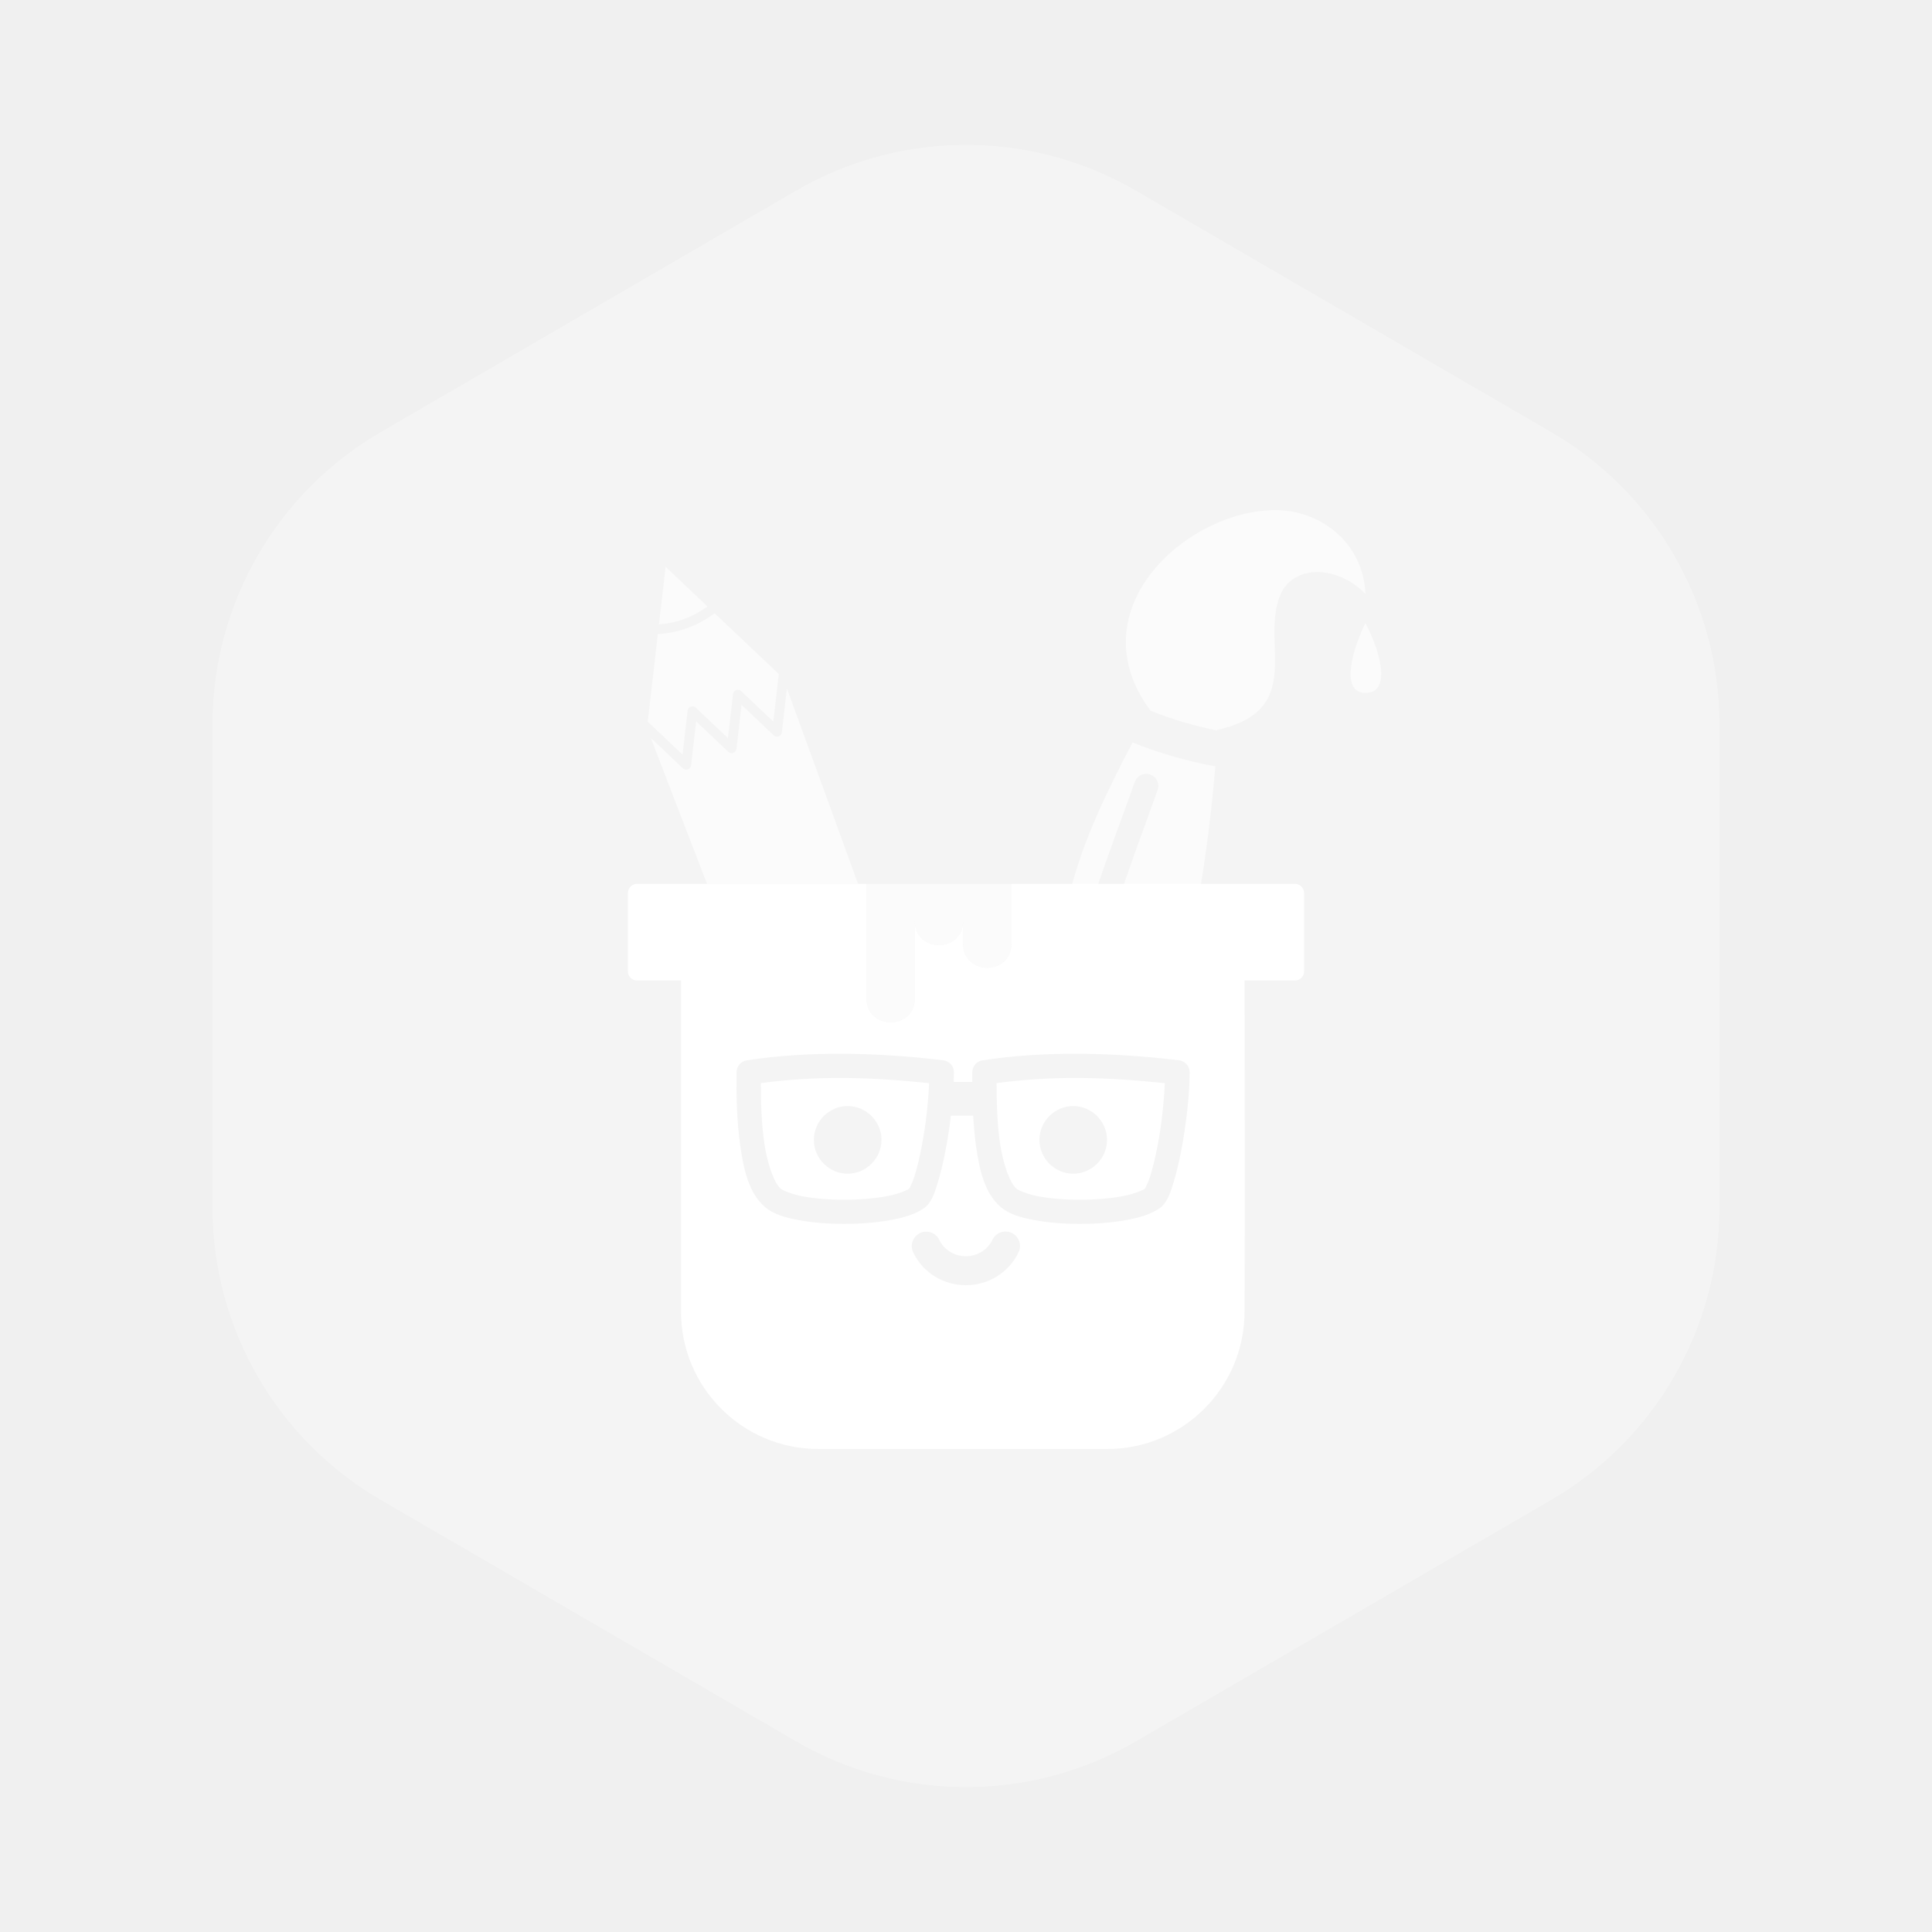
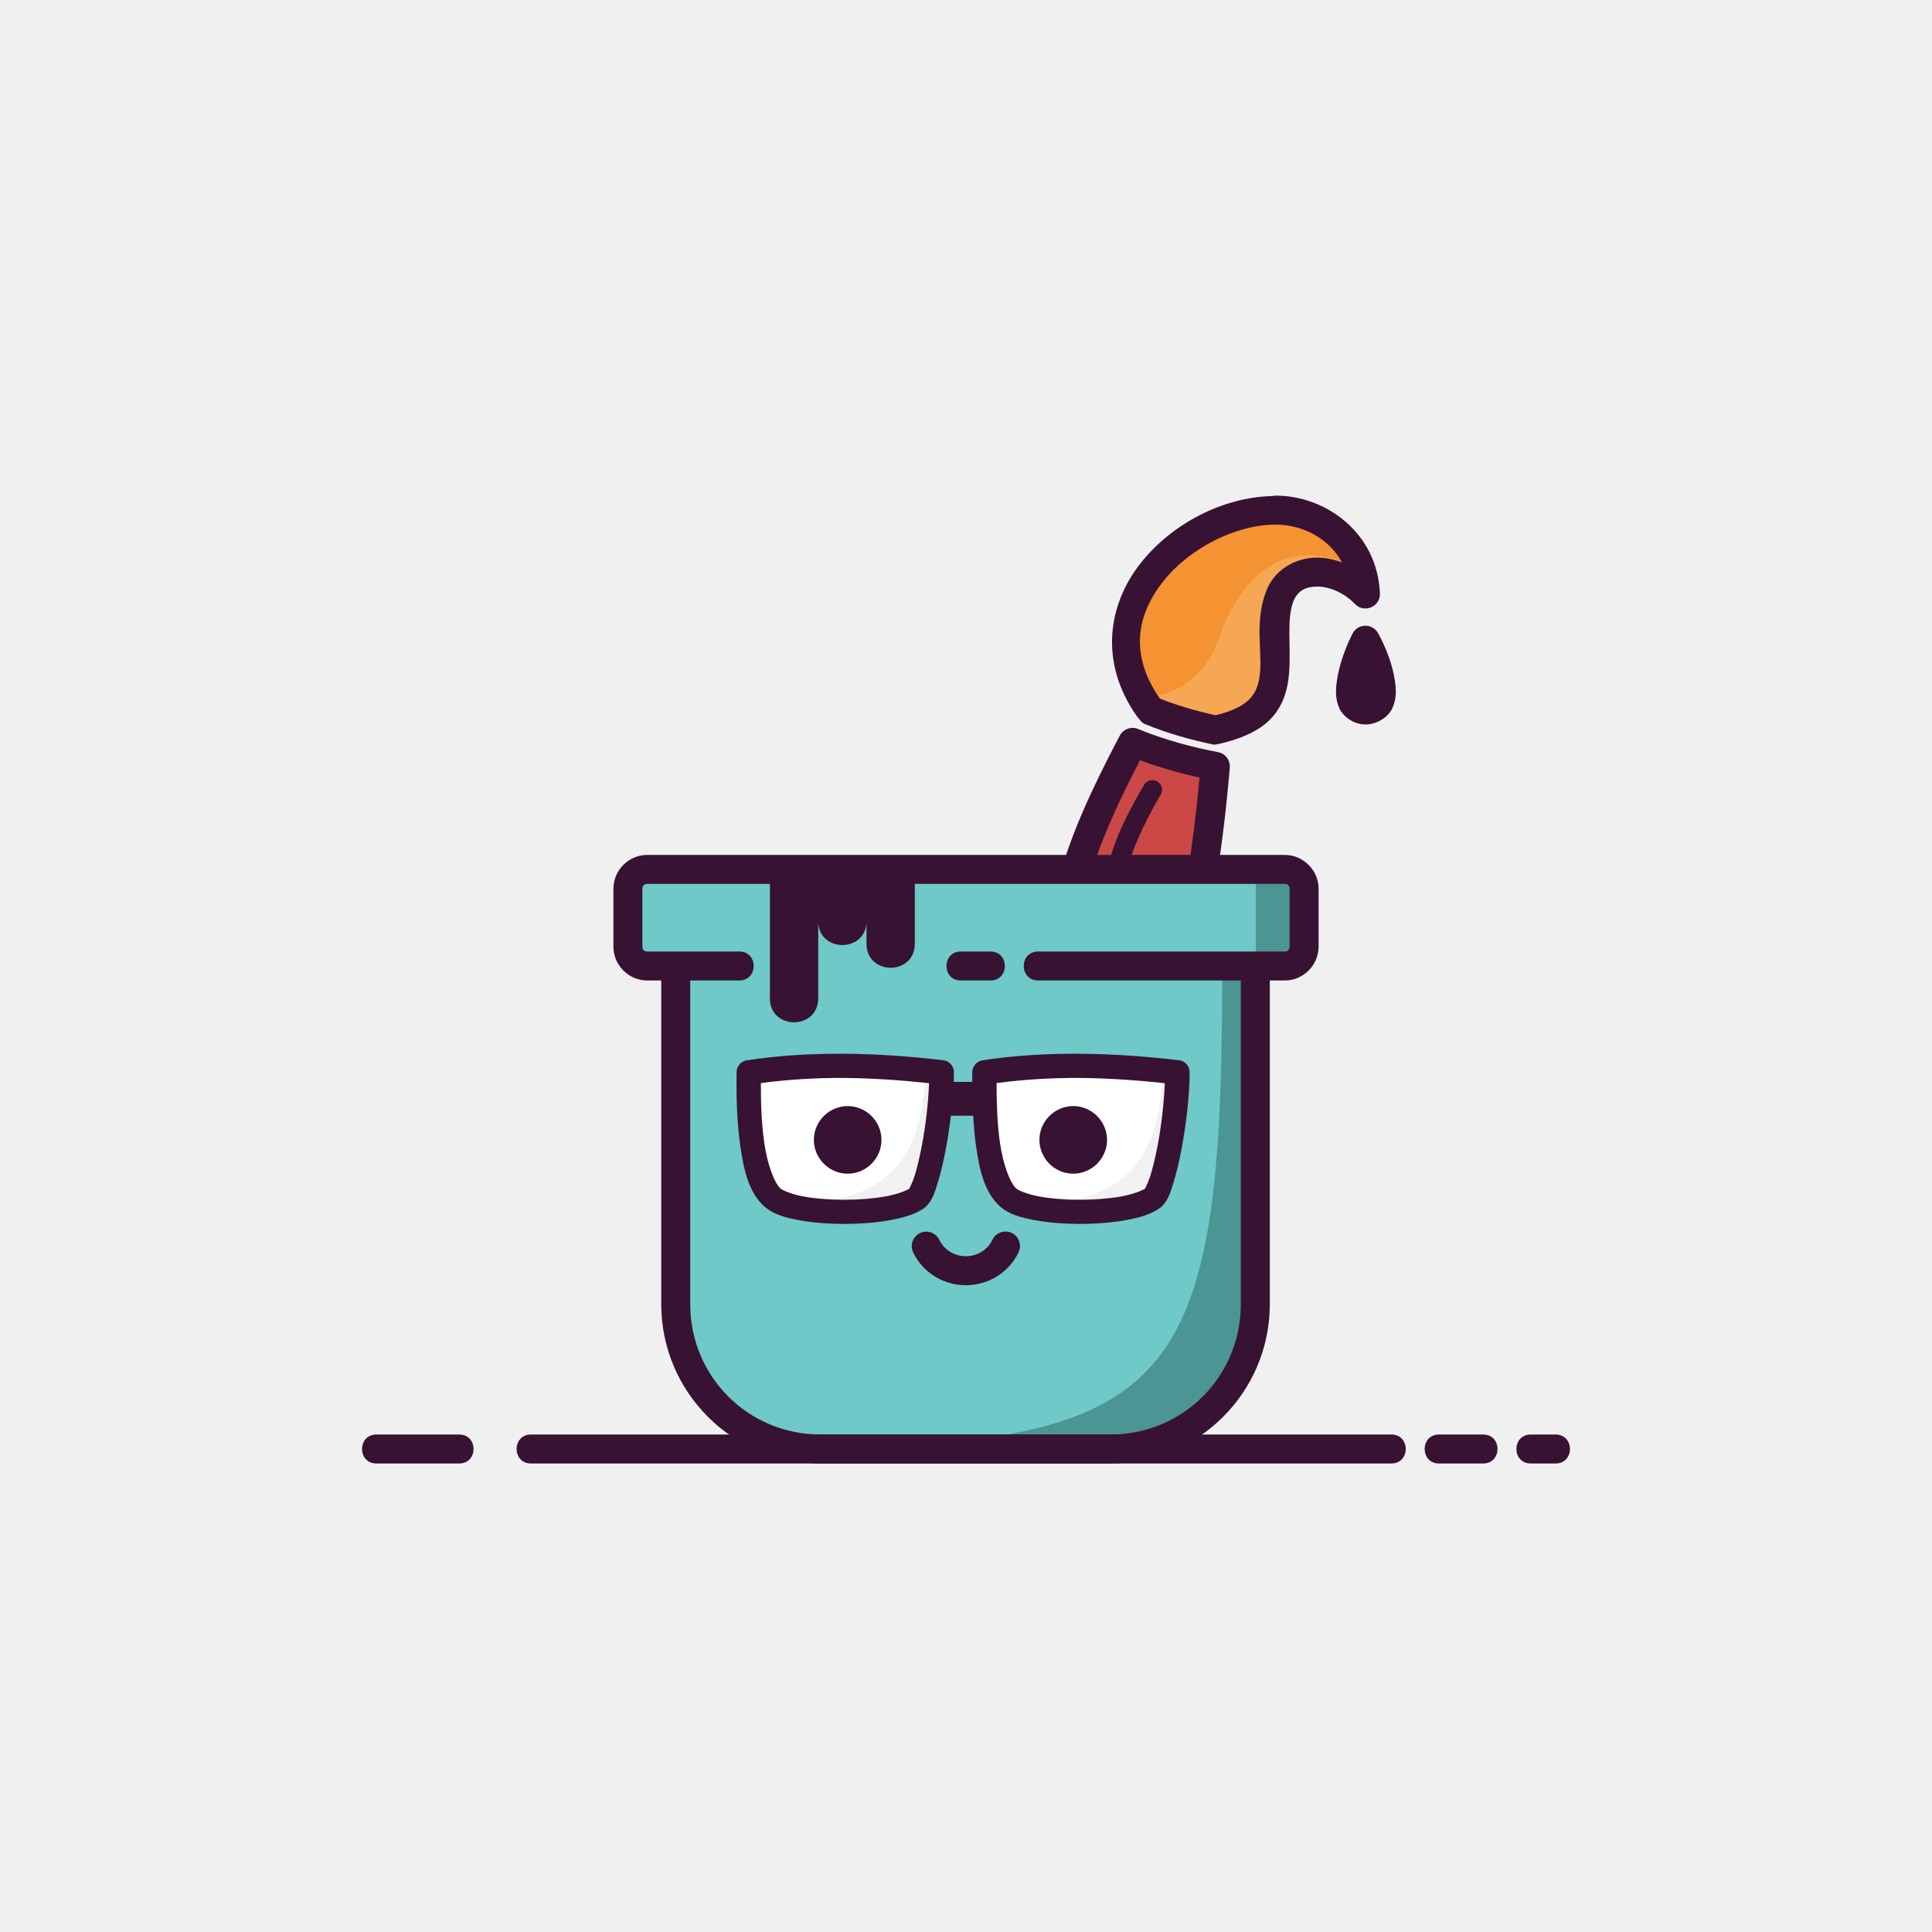
- <svg xmlns="http://www.w3.org/2000/svg" height="400" width="400" version="1.1" viewBox="0 0 400 400">
-   <path style="opacity:.30;color-rendering:auto;text-decoration-color:#000000;color:#000000;isolation:auto;mix-blend-mode:normal;fill-rule:evenodd;shape-rendering:auto;solid-color:#000000;block-progression:tb;text-decoration-line:none;image-rendering:auto;white-space:normal;text-indent:0;text-transform:none;text-decoration-style:solid;fill:#ffffff" d="m201.86 30.025c-12.986-0.345-25.812 2.93-37.043 9.459l-86 50c-21.557 12.536-34.819 35.586-34.82 60.516v100c0.001 24.932 13.263 47.983 34.816 60.516l86 50c21.752 12.645 48.616 12.645 70.367 0l86-50c21.55-12.54 34.81-35.59 34.81-60.52v-100c-0.001-24.932-13.263-47.983-34.816-60.516l-86-50c-10.14-5.895-21.599-9.147-33.324-9.459z" />
-   <path style="opacity:.60;fill:#ffffff;fill-rule:evenodd" d="m137.8 117.34-1.375 11.945c3.638-0.267 6.962-1.484 10.064-3.719l-8.689-8.227zm10.158 9.621c-3.578 2.635-7.511 4.067-11.764 4.328l-2.086 18.133 0.545 0.514 6.666 6.312 1.049-9.121c0.094-0.819 1.083-1.178 1.682-0.611l6.666 6.311 1.049-9.119c0.094-0.819 1.083-1.178 1.682-0.611l6.666 6.311 1.049-9.119 0.088-0.744-13.291-12.582zm14.963 15.541-1.051 9.121c-0.094 0.819-1.081 1.178-1.68 0.611l-6.666-6.312-1.051 9.121c-0.094 0.819-1.083 1.178-1.682 0.611l-6.666-6.311-1.049 9.119c-0.094 0.819-1.083 1.178-1.682 0.611l-6.666-6.311 11.645 30.232h31.285l-14.738-40.494z" />
-   <path style="color-rendering:auto;text-decoration-color:#000000;color:#000000;isolation:auto;mix-blend-mode:normal;fill-rule:evenodd;shape-rendering:auto;solid-color:#000000;block-progression:tb;text-decoration-line:none;image-rendering:auto;white-space:normal;text-indent:0;text-transform:none;text-decoration-style:solid;fill:#ffffff" d="m131.88 183c-1.04 0-1.88 0.84-1.88 1.88v16.24c0 1.04 0.84 1.88 1.88 1.88h9.12v68.56c0 15.71 12.73 28.44 28.44 28.44h59.79c15.7 0 28.43-12.73 28.44-28.44 0.1-25.23 0.02-46.18 0-68.56h10.45c1.04 0 1.88-0.84 1.88-1.88v-16.24c0-1.04-0.84-1.88-1.88-1.88h-58.72v12.29c0.1 6.76-10.1 6.76-10 0v-4.7c0.1 6.76-10.1 6.76-10 0v15.99c0.1 6.77-10.1 6.77-10 0v-23.58h-47.52zm42.86 35.17c6.87 0.05 13.81 0.54 20.56 1.35 1.26 0.15 2.2 1.22 2.2 2.49 0 0.64-0.02 1.31-0.04 1.99h3.83c0.01-0.69 0-1.39 0.01-2.04 0.02-1.22 0.91-2.24 2.12-2.43 6.45-1 13.25-1.4 20.12-1.36 6.87 0.05 13.81 0.54 20.56 1.35 1.26 0.15 2.2 1.22 2.2 2.49-0.01 4.72-0.7 10.68-1.68 15.89-0.49 2.61-1.06 5.01-1.68 7-0.61 1.99-1.06 3.48-2.32 4.81-0.11 0.12-0.22 0.22-0.35 0.31-1.94 1.41-4.44 2.11-7.33 2.62-2.9 0.52-6.17 0.76-9.43 0.76-3.26-0.01-6.49-0.25-9.3-0.78-2.81-0.52-5.18-1.17-7.01-2.7l-0.03-0.03c-3.3-2.85-4.39-7.59-5.11-12.72-0.29-2.02-0.45-4.1-0.57-6.17h-4.62c-0.28 2.34-0.63 4.69-1.05 6.9-0.49 2.61-1.06 5.01-1.68 7s-1.06 3.48-2.32 4.81c-0.11 0.12-0.22 0.22-0.35 0.31-1.94 1.41-4.44 2.11-7.33 2.62-2.9 0.52-6.18 0.76-9.43 0.76-3.26-0.01-6.49-0.25-9.3-0.78-2.81-0.52-5.18-1.17-7.01-2.7l-0.03-0.03c-3.3-2.85-4.39-7.59-5.11-12.72-0.73-5.12-0.83-10.73-0.76-15.21 0.02-1.22 0.91-2.24 2.12-2.43 6.45-1 13.25-1.4 20.12-1.36zm-0.04 5.01c-5.9-0.04-11.66 0.33-17.17 1.06-0.01 3.91 0.12 8.28 0.68 12.23 0.66 4.67 2.13 8.5 3.41 9.62 0.48 0.39 2.31 1.18 4.7 1.62 2.41 0.45 5.39 0.68 8.39 0.69 3 0 6.03-0.23 8.55-0.68 2.34-0.42 4.15-1.09 4.99-1.61 0.01-0.06 0.62-1.09 1.12-2.69 0.53-1.72 1.07-3.98 1.53-6.45 0.79-4.15 1.29-8.77 1.46-12.71-5.85-0.62-11.79-1.04-17.66-1.08zm48.8 0c-5.9-0.04-11.66 0.33-17.17 1.06 0 3.91 0.12 8.28 0.68 12.23 0.66 4.67 2.13 8.5 3.42 9.62 0.47 0.39 2.3 1.18 4.69 1.62 2.41 0.45 5.39 0.68 8.39 0.69 3 0 6.03-0.23 8.55-0.68 2.34-0.42 4.15-1.09 4.99-1.61 0.01-0.06 0.62-1.09 1.12-2.69 0.53-1.72 1.07-3.98 1.54-6.45 0.78-4.15 1.28-8.77 1.45-12.71-5.85-0.62-11.79-1.04-17.66-1.08zm-48 5.82c3.84 0 7 3.16 7 7s-3.16 7-7 7-7-3.16-7-7 3.16-7 7-7zm46.7 0c3.84 0 7 3.16 7 7s-3.16 7-7 7-7-3.16-7-7 3.16-7 7-7zm-13.89 25.98c2.18 0.09 3.53 2.42 2.54 4.36-2 4.15-6.25 6.75-10.88 6.75s-8.89-2.6-10.88-6.75c-1.02-2.03 0.51-4.42 2.79-4.34 1.13 0.04 2.14 0.72 2.61 1.74 0.97 2.01 3.09 3.35 5.48 3.35 2.38 0 4.5-1.34 5.47-3.35 0.51-1.12 1.64-1.82 2.87-1.76z" />
-   <path style="opacity:.60;fill:#ffffff;fill-rule:evenodd" d="m264.13 105.61c-18.355-0.045-41.422 20.614-25.963 41.488-0.005 0.008-0.009 0.016-0.014 0.023 4.436 1.835 9.297 3.194 13.838 4.123 0-0.034 0.002-0.071 0.002-0.105 18.527-4.181 8.797-18.052 13.152-28.135 2.831-6.207 11.809-5.942 17.559-0.029-0.477-10.931-9.61-17.343-18.574-17.365zm18.562 23.396c-2.32 4.571-5.553 14.468 0 14.453 5.898 0.01 2.519-9.903 0-14.453zm-48.205 24.699c-12.686 24.188-14.11 31.827-18.344 61.686l25.444-0.041c3.909-14.857 7.987-31.995 10.035-56.684-5.314-0.967-11.627-2.691-17.135-4.961zm2.898 6.521c1.714 0.047 2.873 1.767 2.273 3.373-5.514 15.461-11.812 31.057-13.215 44.547-0.285 3.388-5.391 2.857-4.973-0.518 1.518-14.603 8.016-30.393 13.479-45.709 0.353-1.037 1.34-1.724 2.436-1.693z" />
-   <path style="opacity:.60;color-rendering:auto;text-decoration-color:#000000;color:#000000;isolation:auto;mix-blend-mode:normal;fill-rule:evenodd;shape-rendering:auto;solid-color:#000000;block-progression:tb;text-decoration-line:none;image-rendering:auto;white-space:normal;text-indent:0;text-transform:none;text-decoration-style:solid;fill:#ffffff" d="m179.4 183v23.584c-0.096 6.762 10.096 6.762 10 0v-15.996c-0.096 6.762 10.096 6.762 10 0v4.701c-0.096 6.762 10.096 6.762 10 0v-12.289z" />
+ <svg xmlns="http://www.w3.org/2000/svg" height="400" width="400" version="1.1" viewBox="0 0 400 400" id="svg2">
+   <defs id="defs16" />
+   <g id="g4263">
+     <path style="fill:#6ec9c8;fill-rule:evenodd;stroke:none;stroke-width:1px;stroke-linecap:butt;stroke-linejoin:miter;stroke-opacity:1;fill-opacity:1" d="m 130.507,198.666 8.824,0.697 0.464,52.714 0.929,25.08 6.27,12.54 9.985,7.431 14.63,3.483 61.306,0 13.469,-4.412 10.682,-13.469 2.554,-19.971 0,-61.77 8.36,-0.697 2.554,-6.27 -0.929,-13.236 -138.17,0.232 -2.09,4.877 z" id="path4278" />
+     <path style="fill:#4b9594" d="m 158.606,299.914 79.187,0.929 13.004,-8.36 8.592,-16.255 0.3,-74.262 -6.631,0.28 c -0.128,87.507 -10.203,97.614 -94.452,97.668 z" id="path4281" />
+     <path style="fill:#f59231;fill-rule:evenodd;stroke:none;stroke-width:1px;stroke-linecap:butt;stroke-linejoin:miter;stroke-opacity:1;fill-opacity:1" d="m 238.095,147.291 13.465,3.941 10.181,-3.941 1.806,-8.374 0.985,-13.136 2.627,-5.911 8.046,-1.478 6.076,3.284 -2.135,-9.195 -9.852,-7.225 -12.151,0.328 -13.957,6.732 -8.539,11.658 -1.642,10.016 z" id="path4269" />
+     <path style="fill:#cb4846;fill-rule:evenodd;stroke:none;stroke-width:1px;stroke-linecap:butt;stroke-linejoin:miter;stroke-opacity:1;fill-opacity:1" d="m 223.153,179.967 26.437,0.985 2.135,-21.511 -16.42,-5.911 -7.882,13.793 z" id="path4285" />
+     <path style="fill:#f5a754;fill-opacity:1;fill-rule:evenodd;stroke:none;stroke-width:1px;stroke-linecap:butt;stroke-linejoin:miter;stroke-opacity:1" d="m 234.975,143.35 13.629,8.539 11.987,-4.434 2.956,-7.882 1.642,-14.122 3.448,-7.061 10.509,-1.642 c -17.067,-7.07 -24.511,8.386 -27.158,16.368 -2.208,6.657 -10.29,12.995 -17.012,10.233 z" id="path4272" />
+     <path id="path4255" d="m 155.172,222.332 19.704,-1.806 19.54,1.642 0.164,11.166 -4.434,14.943 -11.987,2.791 -11.494,0.164 -8.046,-3.284 -3.612,-14.45 z" style="fill:#ffffff;fill-rule:evenodd;stroke:none;stroke-width:1px;stroke-linecap:butt;stroke-linejoin:miter;stroke-opacity:1;fill-opacity:1" />
+     <path style="fill:#4b9594" d="m 260,200.292 5.891,-0.232 3.716,-3.019 -0.232,-15.326 -3.019,-2.09 L 260,179.856 Z" id="path4148" />
+     <path id="path4257" d="m 203.941,222.332 0.328,10.509 1.806,9.688 3.612,6.404 11.002,2.627 10.509,-0.493 6.897,-2.791 3.448,-7.225 1.806,-12.972 0.164,-5.419 -7.882,-1.478 -20.854,-0.493 z" style="fill:#ffffff;fill-rule:evenodd;stroke:none;stroke-width:1px;stroke-linecap:butt;stroke-linejoin:miter;stroke-opacity:1;fill-opacity:1" />
+     <path id="path4259" d="m 215.928,249.097 12.479,1.806 10.345,-1.642 3.941,-11.002 1.384,-16.207 -3.354,-0.542 c -0.599,15.154 -4.929,26.756 -24.795,27.586 z" style="fill:#f1f1f1;fill-opacity:1;fill-rule:evenodd;stroke:none;stroke-width:1px;stroke-linecap:butt;stroke-linejoin:miter;stroke-opacity:1" />
+     <path style="fill:#f1f1f1;fill-opacity:1;fill-rule:evenodd;stroke:none;stroke-width:1px;stroke-linecap:butt;stroke-linejoin:miter;stroke-opacity:1" d="m 166.831,248.933 12.479,1.806 10.345,-1.642 3.941,-11.002 1.384,-16.207 -3.354,-0.542 c -0.599,15.154 -4.929,26.756 -24.795,27.586 z" id="path4261" />
+   </g>
+   <g id="g4249" style="fill:#381232">
+     <path id="rect4146" d="m 174.74,218.17 c -6.87,-0.04 -13.671,0.359 -20.121,1.359 -1.21,0.19 -2.099,1.212 -2.119,2.432 -0.07,4.48 0.03,10.089 0.76,15.209 0.72,5.13 1.809,9.871 5.109,12.721 l 0.031,0.029 c 1.83,1.53 4.2,2.179 7.01,2.699 2.81,0.53 6.041,0.771 9.301,0.781 3.25,0 6.53,-0.24 9.43,-0.76 2.89,-0.51 5.39,-1.211 7.33,-2.621 0.13,-0.09 0.24,-0.189 0.35,-0.309 1.26,-1.33 1.7,-2.821 2.32,-4.811 0.62,-1.99 1.19,-4.39 1.68,-7 0.42,-2.21 0.769,-4.56 1.049,-6.9 l 4.621,0 c 0.12,2.07 0.28,4.15 0.57,6.17 0.72,5.13 1.809,9.871 5.109,12.721 l 0.029,0.029 c 1.83,1.53 4.202,2.179 7.012,2.699 2.81,0.53 6.039,0.771 9.299,0.781 3.26,0 6.53,-0.24 9.43,-0.76 2.89,-0.51 5.39,-1.211 7.33,-2.621 0.13,-0.09 0.24,-0.189 0.35,-0.309 1.26,-1.33 1.71,-2.821 2.32,-4.811 0.62,-1.99 1.19,-4.39 1.68,-7 0.98,-5.21 1.672,-11.171 1.682,-15.891 0,-1.27 -0.941,-2.34 -2.201,-2.49 -6.75,-0.81 -13.691,-1.3 -20.561,-1.35 -6.87,-0.04 -13.669,0.359 -20.119,1.359 -1.21,0.19 -2.099,1.212 -2.119,2.432 -0.01,0.65 -0.002,1.349 -0.012,2.039 l -3.828,0 c 0.02,-0.68 0.039,-1.35 0.039,-1.99 0,-1.27 -0.939,-2.34 -2.199,-2.49 -6.75,-0.81 -13.691,-1.3 -20.561,-1.35 z m -0.041,5.01 c 5.87,0.04 11.81,0.46 17.66,1.08 -0.17,3.94 -0.669,8.561 -1.459,12.711 -0.46,2.47 -1.001,4.729 -1.531,6.449 -0.5,1.6 -1.109,2.629 -1.119,2.689 -0.84,0.52 -2.65,1.191 -4.99,1.611 -2.52,0.45 -5.549,0.68 -8.549,0.68 -3,-0.01 -5.981,-0.239 -8.391,-0.689 -2.39,-0.44 -4.221,-1.231 -4.701,-1.621 -1.28,-1.12 -2.748,-4.949 -3.408,-9.619 -0.56,-3.95 -0.692,-8.32 -0.682,-12.23 5.51,-0.73 11.27,-1.101 17.17,-1.061 z m 48.801,0 c 5.87,0.04 11.81,0.46 17.66,1.08 -0.17,3.94 -0.669,8.561 -1.449,12.711 -0.47,2.47 -1.011,4.729 -1.541,6.449 -0.5,1.6 -1.109,2.629 -1.119,2.689 -0.84,0.52 -2.65,1.191 -4.99,1.611 -2.52,0.45 -5.551,0.68 -8.551,0.68 -3,-0.01 -5.981,-0.239 -8.391,-0.689 -2.39,-0.44 -4.219,-1.231 -4.689,-1.621 -1.29,-1.12 -2.76,-4.949 -3.42,-9.619 -0.56,-3.95 -0.68,-8.32 -0.68,-12.23 5.51,-0.73 11.27,-1.101 17.17,-1.061 z M 175.5,229 c -3.84,0 -7,3.16 -7,7 0,3.84 3.16,7 7,7 3.84,0 7,-3.16 7,-7 0,-3.84 -3.16,-7 -7,-7 z m 46.699,0 c -3.84,0 -7,3.16 -7,7 0,3.84 3.16,7 7,7 3.84,0 7,-3.16 7,-7 0,-3.84 -3.16,-7 -7,-7 z m -13.889,25.98 c -1.23,-0.06 -2.361,0.64 -2.871,1.76 -0.97,2.01 -3.089,3.35 -5.469,3.35 -2.39,0 -4.51,-1.34 -5.48,-3.35 -0.47,-1.02 -1.479,-1.7 -2.609,-1.74 -2.28,-0.08 -3.811,2.31 -2.791,4.34 1.99,4.15 6.251,6.75 10.881,6.75 4.63,0 8.879,-2.6 10.879,-6.75 0.99,-1.94 -0.359,-4.269 -2.539,-4.359 z" />
+     <path d="m 134,177 c -3.826,0 -7,3.174 -7,7 l 0,12 c 0,3.826 3.174,7 7,7 l 2.902,0 0,67 c 0,18.23 14.77,33 33,33 l 60,0 c 18.23,0 33,-14.77 33,-33 l 0,-67 3.098,0 c 3.826,0 7,-3.174 7,-7 l 0,-12 c 0,-3.826 -3.174,-7 -7,-7 z m 0,6 25.4,0 0,23.584 c -0.096,6.762 10.096,6.762 10,0 l 0,-15.996 c -0.096,6.762 10.096,6.762 10,0 l 0,4.701 c -0.096,6.762 10.096,6.762 10,0 L 189.4,183 266,183 c 0.606,0 1,0.394 1,1 l 0,12 c 0,0.606 -0.394,1 -1,1 l -6.35,0 -2.748,0 L 215,197 c -4.057,-0.057 -4.057,6.057 0,6 l 41.902,0 0,67 c 8e-5,15.01 -11.99,27 -27,27 l -60,0 c -15.01,0 -27,-11.99 -27,-27 l 0,-67 L 153,203 c 4.057,0.057 4.057,-6.057 0,-6 l -10.098,0 -2.178,0 L 134,197 c -0.606,0 -1,-0.394 -1,-1 l 0,-12 c 0,-0.606 0.394,-1 1,-1 z m 65,14 c -4.057,-0.057 -4.057,6.057 0,6 l 6,0 c 4.057,0.057 4.057,-6.057 0,-6 z" id="path4168" />
+     <path id="path4225" d="m 264.137,102.609 c -0.244,9.7e-4 -0.488,0.032 -0.725,0.092 -10.094,0.226 -20.709,5.596 -27.299,13.949 -6.639,8.416 -8.674,20.447 -0.699,31.684 0.516,0.582 0.88,1.264 1.592,1.561 4.668,1.931 9.693,3.329 14.385,4.289 0.899,-0.121 1.461,-0.261 2.344,-0.5 4.388,-1.16 7.692,-2.892 9.791,-5.33 2.29,-2.661 3.106,-5.853 3.348,-8.824 0.483,-5.925 -0.619,-11.467 1.018,-15.301 0.914,-1.98 2.517,-2.804 4.912,-2.783 2.406,0.021 5.403,1.208 7.75,3.621 1.922,1.977 5.269,0.532 5.148,-2.223 -0.548,-12.546 -11.175,-20.209 -21.564,-20.234 z m -0.014,6 c 5.469,0.013 10.954,2.766 13.729,7.816 -1.645,-0.58 -3.324,-0.966 -4.994,-0.98 -4.228,-0.037 -8.522,2.107 -10.441,6.314 -0.009,0.018 -0.017,0.036 -0.025,0.055 -2.698,6.248 -1.125,12.667 -1.496,17.227 -0.186,2.28 -0.684,3.967 -1.916,5.398 -1.186,1.377 -3.351,2.695 -7.275,3.645 -3.847,-0.829 -7.843,-1.974 -11.549,-3.438 -6.452,-9.211 -4.71,-17.46 0.67,-24.279 5.511,-6.985 15.25,-11.777 23.299,-11.758 z m 18.465,20.941 c -1.092,0.038 -2.076,0.667 -2.57,1.641 -1.301,2.563 -2.771,6.283 -3.252,9.908 -0.241,1.812 -0.313,3.642 0.514,5.508 0.825,1.864 3.136,3.395 5.412,3.393 2.313,0.002 4.661,-1.441 5.555,-3.328 0.895,-1.889 0.828,-3.766 0.574,-5.6 -0.509,-3.667 -2.073,-7.391 -3.504,-9.977 -0.547,-0.987 -1.601,-1.584 -2.729,-1.545 z m -48.129,21.154 c -1.106,0.011 -2.116,0.628 -2.629,1.607 -6.342,12.093 -9.94,20.262 -12.477,29.086 l 6.334,0 c 2.25,-7.288 5.338,-14.324 10.332,-23.998 4.124,1.521 8.321,2.719 12.334,3.578 -0.681,7.479 -1.555,14.203 -2.539,20.42 l 6.137,0 c 1.058,-6.794 1.974,-14.218 2.66,-22.484 0.127,-1.539 -0.934,-2.923 -2.453,-3.199 -5.108,-0.929 -11.271,-2.617 -16.527,-4.783 -0.372,-0.153 -0.77,-0.23 -1.172,-0.227 z m 4.174,10.816 c -0.73,-0.015 -1.411,0.369 -1.775,1.002 -3.738,6.289 -6.655,12.567 -7.371,16.928 -0.466,2.655 3.539,3.313 3.947,0.648 0.513,-3.128 3.276,-9.496 6.863,-15.533 0.807,-1.317 -0.12,-3.013 -1.664,-3.045 z" />
+     <path id="path4171" d="m 78,297 c -4.057,-0.057 -4.057,6.057 0,5.999 l 17,0 c 4.057,0.057 4.057,-6.057 0,-5.999 z m 32,0 c -4.057,-0.057 -4.057,6.057 0,5.999 l 178,0 c 4.057,0.057 4.057,-6.057 0,-5.999 z m 188,0 c -4.057,-0.057 -4.057,6.057 0,5.999 l 9,0 c 4.057,0.057 4.057,-6.057 0,-5.999 z m 19,0 c -4.057,-0.057 -4.057,6.057 0,5.999 l 5,0 c 4.057,0.057 4.057,-6.057 0,-5.999 z" />
+   </g>
</svg>
